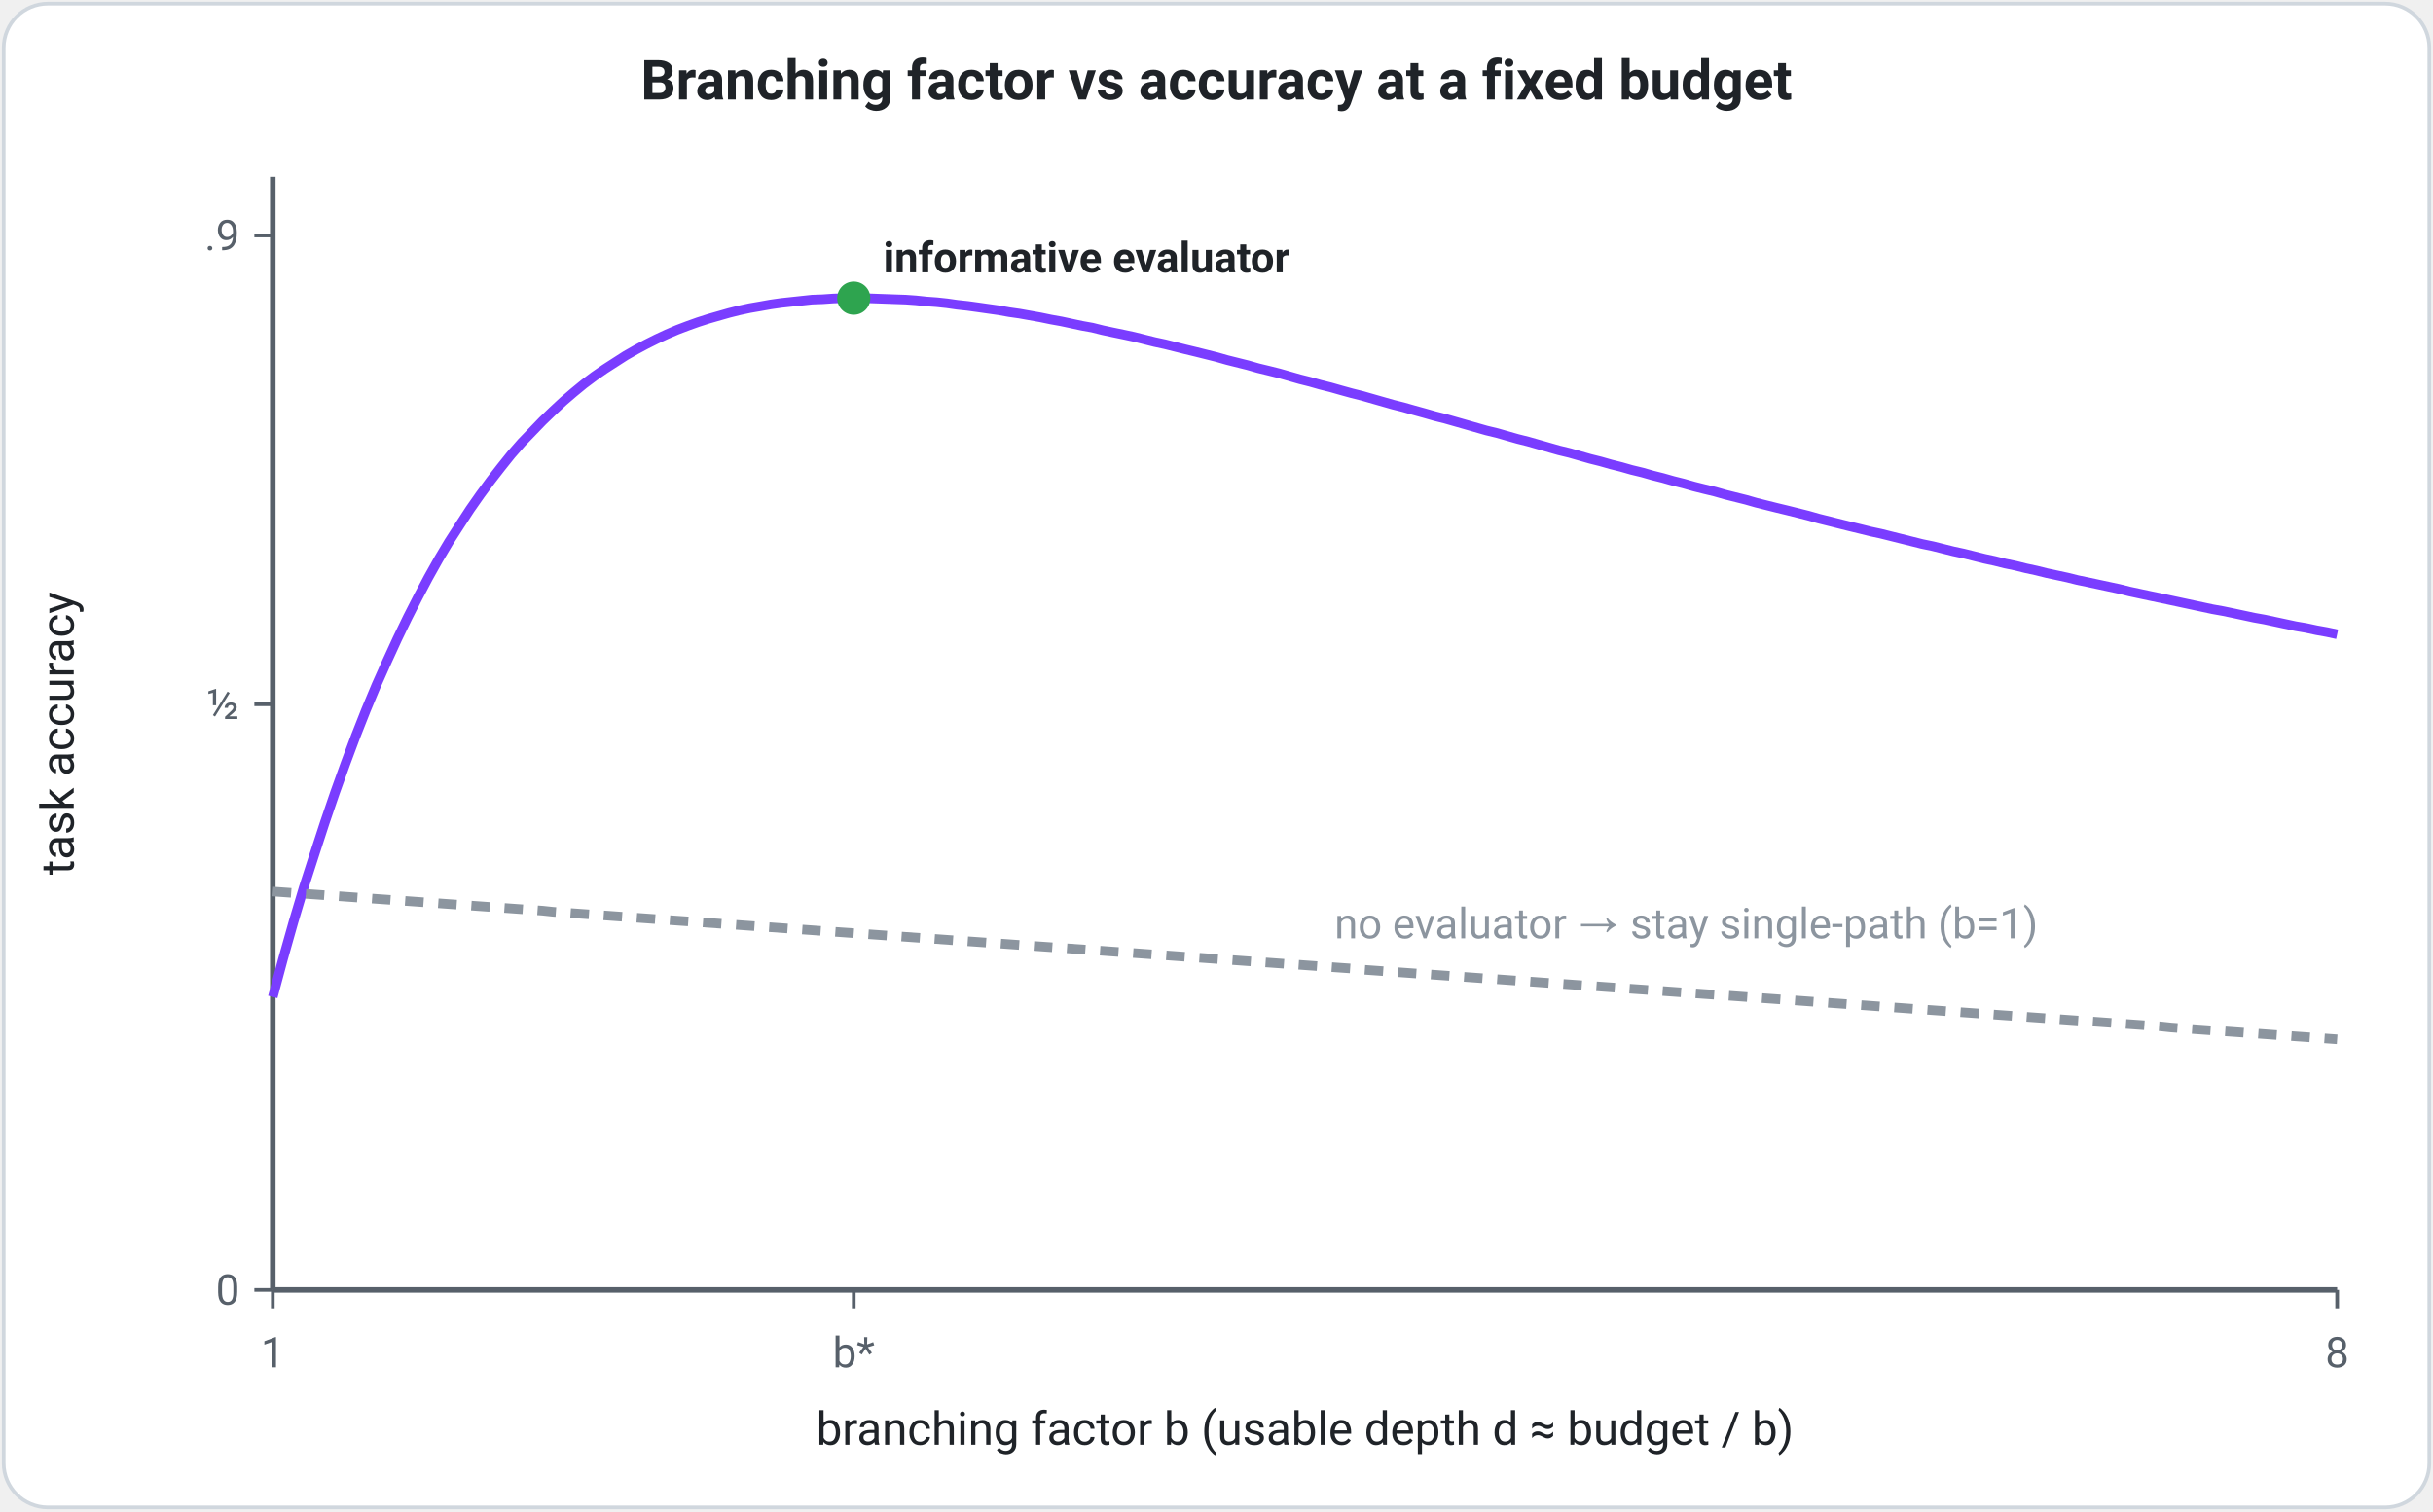
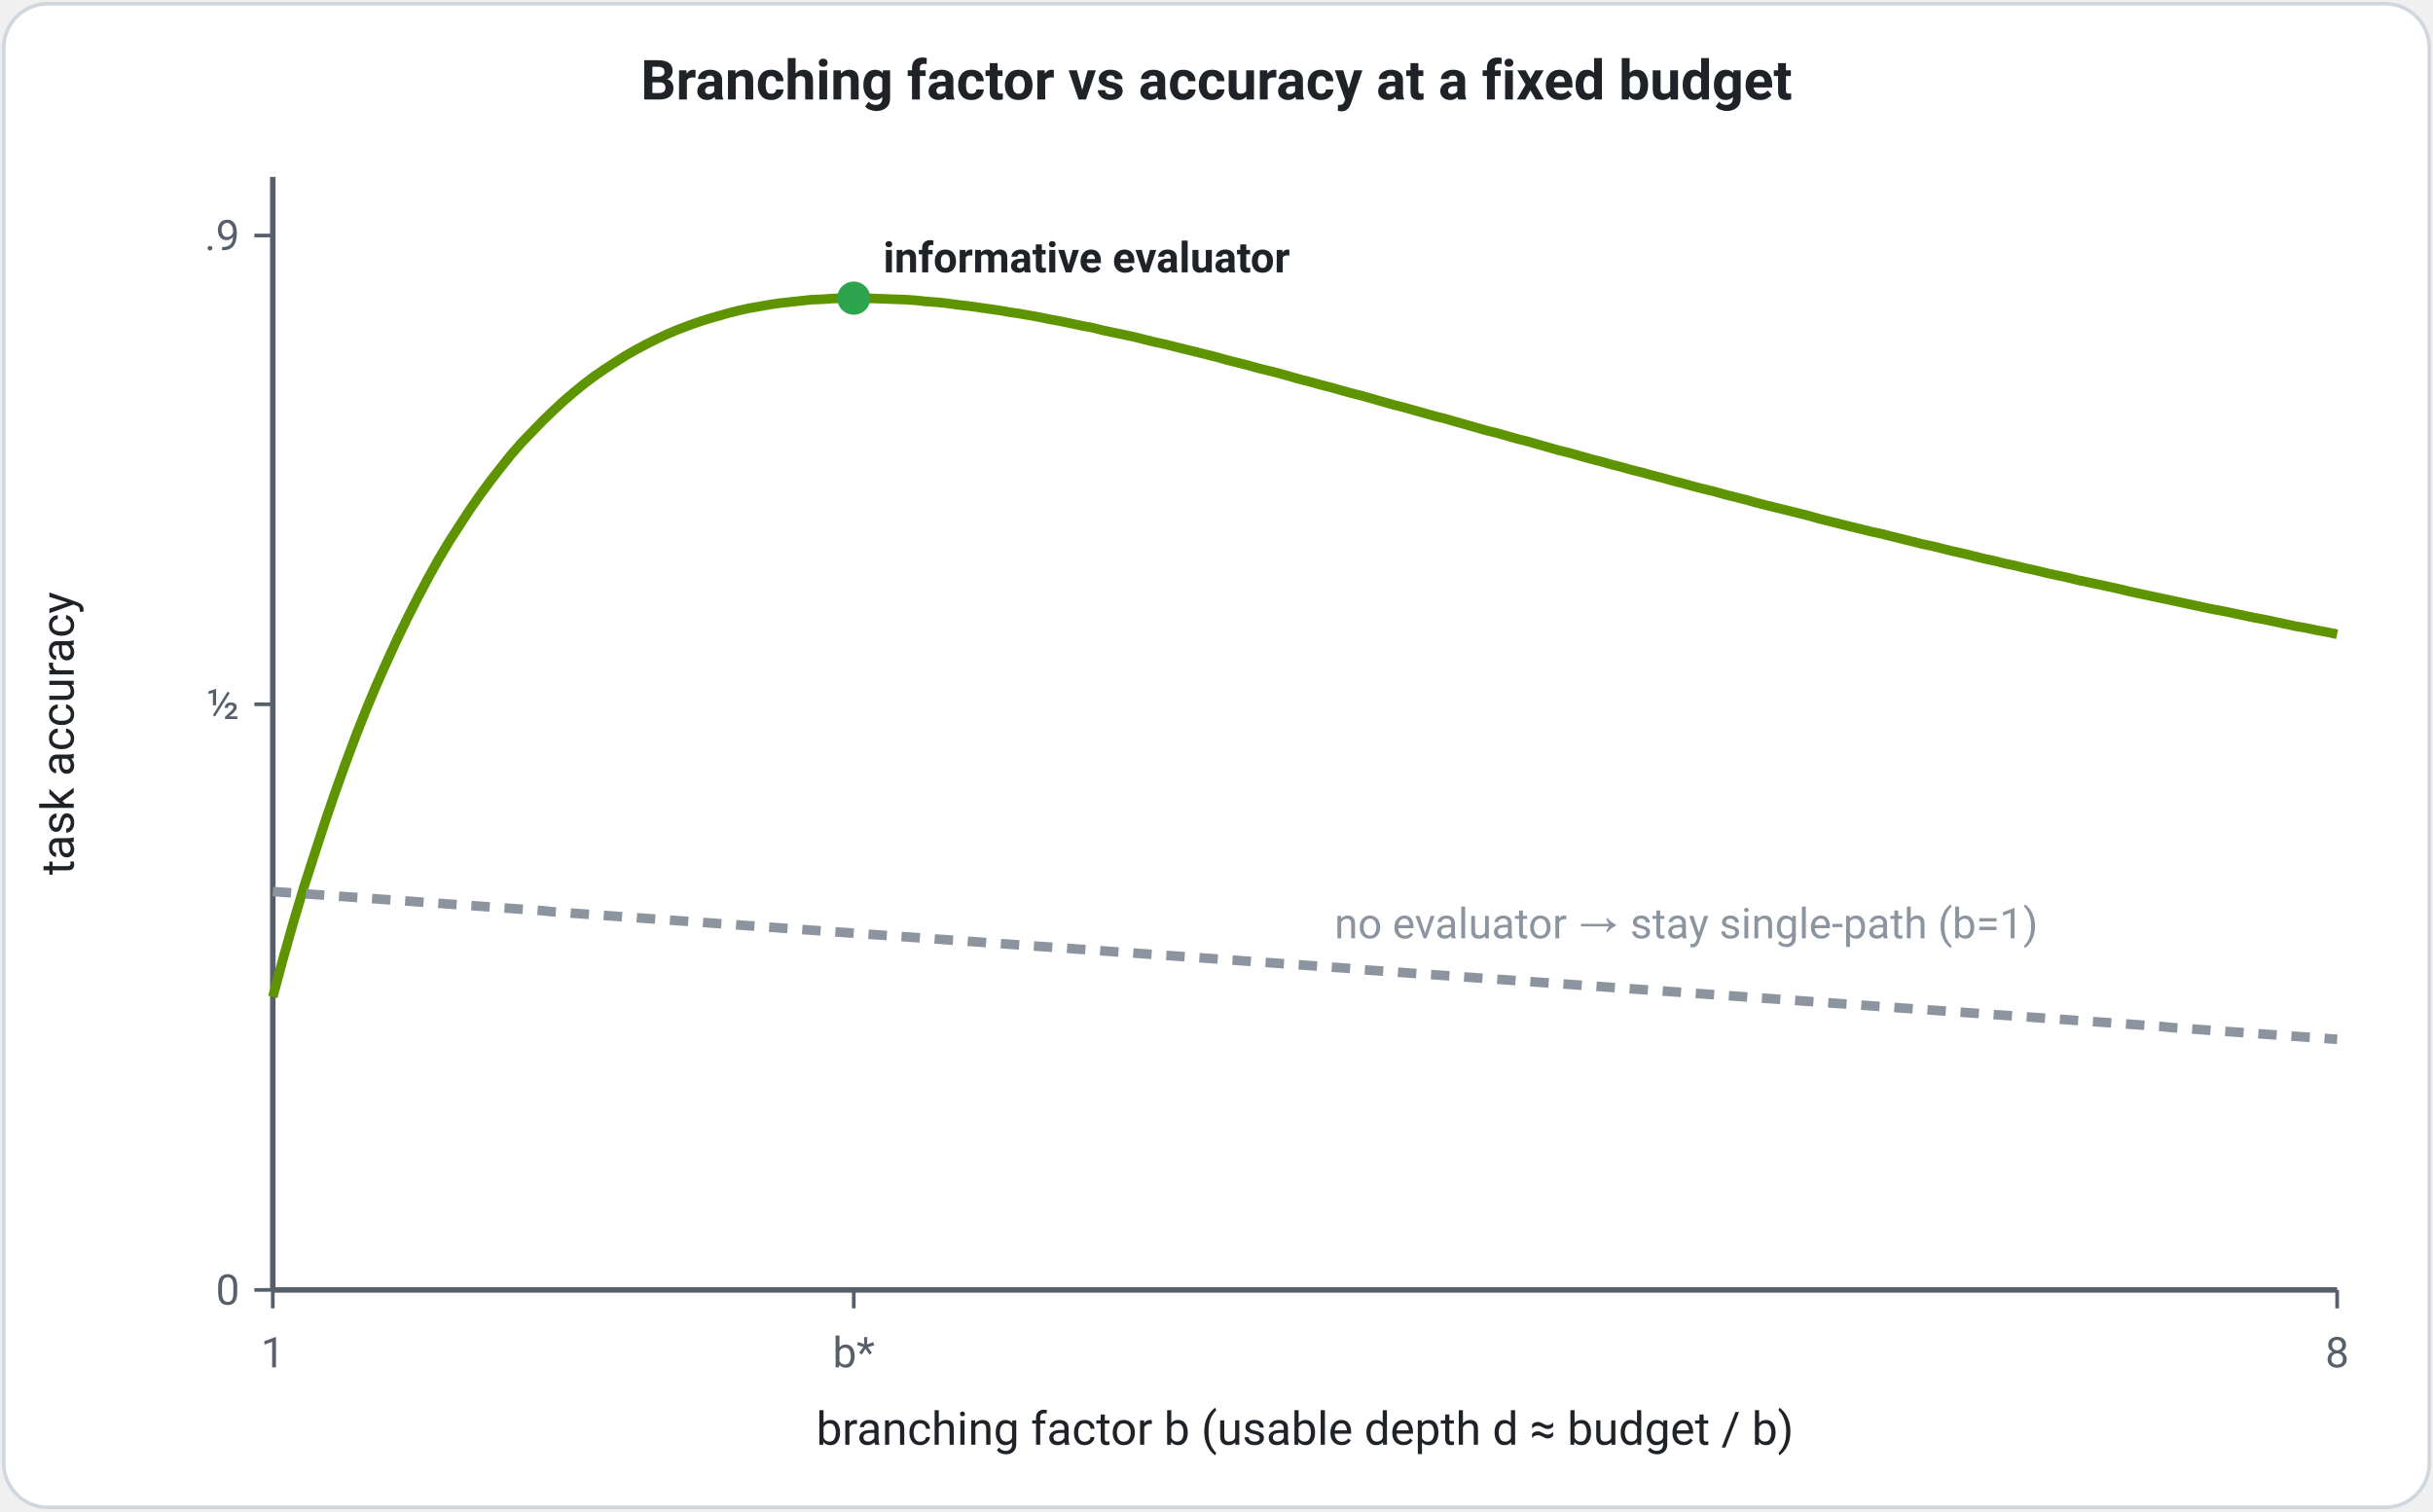
<svg xmlns="http://www.w3.org/2000/svg" viewBox="0 0 660 410" width="660" height="410" font-family="-apple-system,BlinkMacSystemFont,Segoe UI,Roboto,Helvetica,Arial,sans-serif">
  <rect x="1" y="1" width="658" height="408" rx="12" fill="#ffffff" stroke="#d0d7de" />
  <text x="330.0" y="27" text-anchor="middle" font-size="15" font-weight="700" fill="#1f2328">Branching factor vs accuracy at a fixed budget</text>
  <line x1="74" y1="48" x2="74" y2="350" stroke="#57606a" stroke-width="1.5" />
  <line x1="74" y1="350" x2="634" y2="350" stroke="#57606a" stroke-width="1.5" />
  <line x1="74.0" y1="350" x2="74.0" y2="355" stroke="#57606a" />
  <text x="74.0" y="371" text-anchor="middle" font-size="11.5" fill="#57606a">1</text>
  <line x1="231.6" y1="350" x2="231.6" y2="355" stroke="#57606a" />
  <text x="231.6" y="371" text-anchor="middle" font-size="11.5" fill="#57606a">b*</text>
  <line x1="634.0" y1="350" x2="634.0" y2="355" stroke="#57606a" />
  <text x="634.0" y="371" text-anchor="middle" font-size="11.5" fill="#57606a">8</text>
  <line x1="69" y1="350.0" x2="74" y2="350.0" stroke="#57606a" />
  <text x="65" y="354.0" text-anchor="end" font-size="11.5" fill="#57606a">0</text>
  <line x1="69" y1="191.1" x2="74" y2="191.1" stroke="#57606a" />
  <text x="65" y="195.1" text-anchor="end" font-size="11.5" fill="#57606a">½</text>
  <line x1="69" y1="63.9" x2="74" y2="63.9" stroke="#57606a" />
  <text x="65" y="67.9" text-anchor="end" font-size="11.5" fill="#57606a">.9</text>
-   <polyline points="74.0,270.5 76.8,260.1 79.6,250.2 82.4,240.8 85.3,231.8 88.1,223.2 90.9,215.0 93.7,207.2 96.5,199.7 99.3,192.6 102.1,185.9 105.0,179.4 107.8,173.3 110.6,167.5 113.4,162.0 116.2,156.7 119.0,151.7 121.8,147.0 124.7,142.5 127.5,138.2 130.3,134.2 133.1,130.4 135.9,126.8 138.7,123.3 141.5,120.1 144.4,117.1 147.2,114.2 150.0,111.5 152.8,108.9 155.6,106.5 158.4,104.2 161.2,102.1 164.1,100.1 166.9,98.3 169.7,96.5 172.5,94.9 175.3,93.4 178.1,92.0 180.9,90.7 183.7,89.5 186.6,88.4 189.4,87.4 192.2,86.5 195.0,85.7 197.8,84.9 200.6,84.2 203.4,83.6 206.3,83.1 209.1,82.6 211.9,82.2 214.7,81.9 217.5,81.6 220.3,81.3 223.1,81.2 226.0,81.0 228.8,80.9 231.6,80.9 234.4,80.9 237.2,81.0 240.0,81.1 242.8,81.2 245.7,81.3 248.5,81.5 251.3,81.8 254.1,82.0 256.9,82.3 259.7,82.7 262.5,83.0 265.4,83.4 268.2,83.8 271.0,84.2 273.8,84.7 276.6,85.1 279.4,85.6 282.2,86.1 285.1,86.7 287.9,87.2 290.7,87.8 293.5,88.4 296.3,88.9 299.1,89.6 301.9,90.2 304.8,90.8 307.6,91.4 310.4,92.1 313.2,92.8 316.0,93.4 318.8,94.1 321.6,94.8 324.5,95.5 327.3,96.2 330.1,96.9 332.9,97.7 335.7,98.4 338.5,99.1 341.3,99.9 344.2,100.6 347.0,101.3 349.8,102.1 352.6,102.9 355.4,103.6 358.2,104.4 361.0,105.1 363.8,105.9 366.7,106.7 369.5,107.4 372.3,108.2 375.1,109.0 377.9,109.8 380.7,110.5 383.5,111.3 386.4,112.1 389.2,112.9 392.0,113.6 394.8,114.4 397.6,115.2 400.4,116.0 403.2,116.8 406.1,117.5 408.9,118.3 411.7,119.1 414.5,119.8 417.3,120.6 420.1,121.4 422.9,122.2 425.8,122.9 428.6,123.7 431.4,124.5 434.2,125.2 437.0,126.0 439.8,126.7 442.6,127.5 445.5,128.2 448.3,129.0 451.1,129.7 453.9,130.5 456.7,131.2 459.5,132.0 462.3,132.7 465.2,133.4 468.0,134.2 470.8,134.9 473.6,135.6 476.4,136.4 479.2,137.1 482.0,137.8 484.9,138.5 487.7,139.2 490.5,139.9 493.3,140.7 496.1,141.4 498.9,142.1 501.7,142.8 504.6,143.5 507.4,144.2 510.2,144.8 513.0,145.5 515.8,146.2 518.6,146.9 521.4,147.6 524.3,148.2 527.1,148.9 529.9,149.6 532.7,150.2 535.5,150.9 538.3,151.6 541.1,152.2 543.9,152.9 546.8,153.5 549.6,154.2 552.4,154.8 555.2,155.5 558.0,156.1 560.8,156.7 563.6,157.4 566.5,158.0 569.3,158.6 572.1,159.2 574.9,159.8 577.7,160.5 580.5,161.1 583.3,161.7 586.2,162.3 589.0,162.9 591.8,163.5 594.6,164.1 597.4,164.7 600.2,165.3 603.0,165.8 605.9,166.4 608.7,167.0 611.5,167.6 614.3,168.1 617.1,168.7 619.9,169.3 622.7,169.9 625.6,170.4 628.4,171.0 631.2,171.5 634.0,172.1" fill="none" stroke="#7a3dff" stroke-width="2.6" />
+   <polyline points="74.0,270.5 76.8,260.1 79.6,250.2 82.4,240.8 85.3,231.8 88.1,223.2 90.9,215.0 93.7,207.2 96.5,199.7 99.3,192.6 102.1,185.9 105.0,179.4 107.8,173.3 110.6,167.5 113.4,162.0 116.2,156.7 119.0,151.7 121.8,147.0 124.7,142.5 127.5,138.2 130.3,134.2 133.1,130.4 135.9,126.8 138.7,123.3 141.5,120.1 144.4,117.1 147.2,114.2 150.0,111.5 152.8,108.9 155.6,106.5 158.4,104.2 161.2,102.1 164.1,100.1 166.9,98.3 169.7,96.5 172.5,94.9 175.3,93.4 178.1,92.0 180.9,90.7 183.7,89.5 186.6,88.4 189.4,87.4 192.2,86.5 195.0,85.7 197.8,84.9 200.6,84.2 203.4,83.6 206.3,83.1 209.1,82.6 211.9,82.2 214.7,81.9 217.5,81.6 220.3,81.3 223.1,81.2 226.0,81.0 228.8,80.9 231.6,80.9 234.4,80.9 237.2,81.0 240.0,81.1 242.8,81.2 245.7,81.3 248.5,81.5 251.3,81.8 254.1,82.0 256.9,82.3 259.7,82.7 262.5,83.0 265.4,83.4 268.2,83.8 271.0,84.2 273.8,84.7 276.6,85.1 279.4,85.6 282.2,86.1 285.1,86.7 287.9,87.2 290.7,87.8 293.5,88.4 296.3,88.9 299.1,89.6 301.9,90.2 304.8,90.8 307.6,91.4 310.4,92.1 313.2,92.8 316.0,93.4 318.8,94.1 321.6,94.8 324.5,95.5 327.3,96.2 330.1,96.9 332.9,97.7 335.7,98.4 338.5,99.1 341.3,99.9 344.2,100.6 347.0,101.3 349.8,102.1 352.6,102.9 355.4,103.6 358.2,104.4 361.0,105.1 363.8,105.9 366.7,106.7 369.5,107.4 372.3,108.2 375.1,109.0 377.9,109.8 380.7,110.5 383.5,111.3 386.4,112.1 389.2,112.9 392.0,113.6 394.8,114.4 397.6,115.2 400.4,116.0 403.2,116.8 406.1,117.5 408.9,118.3 411.7,119.1 414.5,119.8 417.3,120.6 420.1,121.4 422.9,122.2 425.8,122.9 428.6,123.7 431.4,124.5 434.2,125.2 437.0,126.0 439.8,126.7 442.6,127.5 445.5,128.2 448.3,129.0 451.1,129.7 453.9,130.5 456.7,131.2 459.5,132.0 462.3,132.7 465.2,133.4 468.0,134.2 470.8,134.9 473.6,135.6 476.4,136.4 479.2,137.1 482.0,137.8 484.9,138.5 487.7,139.2 490.5,139.9 493.3,140.7 496.1,141.4 498.9,142.1 501.7,142.8 504.6,143.5 507.4,144.2 510.2,144.8 513.0,145.5 515.8,146.2 518.6,146.9 521.4,147.6 524.3,148.2 527.1,148.9 529.9,149.6 532.7,150.2 535.5,150.9 538.3,151.6 541.1,152.2 543.9,152.9 546.8,153.5 549.6,154.2 552.4,154.8 555.2,155.5 558.0,156.1 560.8,156.7 563.6,157.4 566.5,158.0 569.3,158.6 572.1,159.2 574.9,159.8 577.7,160.5 580.5,161.1 583.3,161.7 586.2,162.3 589.0,162.9 591.8,163.5 594.6,164.1 597.4,164.7 600.2,165.3 603.0,165.8 605.9,166.4 608.7,167.0 611.5,167.6 614.3,168.1 617.1,168.7 619.9,169.3 622.7,169.9 625.6,170.4 628.4,171.0 631.2,171.5 634.0,172.1" fill="none" stroke="#5e9400" stroke-width="2.6" />
  <polyline points="74.0,241.9 76.8,242.1 79.6,242.3 82.4,242.5 85.3,242.7 88.1,242.9 90.9,243.1 93.7,243.3 96.5,243.5 99.3,243.7 102.1,243.9 105.0,244.1 107.8,244.3 110.6,244.5 113.4,244.7 116.2,244.9 119.0,245.1 121.8,245.3 124.7,245.5 127.5,245.7 130.3,245.9 133.1,246.1 135.9,246.3 138.7,246.5 141.5,246.7 144.4,246.9 147.2,247.1 150.0,247.4 152.8,247.6 155.6,247.8 158.4,248.0 161.2,248.2 164.1,248.4 166.9,248.6 169.7,248.8 172.5,249.0 175.3,249.2 178.1,249.4 180.9,249.6 183.7,249.8 186.6,250.0 189.4,250.2 192.2,250.4 195.0,250.6 197.8,250.8 200.6,251.0 203.4,251.2 206.3,251.4 209.1,251.6 211.9,251.8 214.7,252.0 217.5,252.2 220.3,252.4 223.1,252.6 226.0,252.8 228.8,253.0 231.6,253.2 234.4,253.4 237.2,253.6 240.0,253.8 242.8,254.0 245.7,254.2 248.5,254.4 251.3,254.6 254.1,254.8 256.9,255.0 259.7,255.2 262.5,255.4 265.4,255.6 268.2,255.8 271.0,256.0 273.8,256.2 276.6,256.4 279.4,256.6 282.2,256.8 285.1,257.0 287.9,257.2 290.7,257.4 293.5,257.6 296.3,257.8 299.1,258.0 301.9,258.2 304.8,258.4 307.6,258.6 310.4,258.8 313.2,259.0 316.0,259.2 318.8,259.4 321.6,259.6 324.5,259.8 327.3,260.0 330.1,260.2 332.9,260.4 335.7,260.6 338.5,260.8 341.3,261.0 344.2,261.2 347.0,261.4 349.8,261.6 352.6,261.8 355.4,262.0 358.2,262.2 361.0,262.4 363.8,262.6 366.7,262.8 369.5,263.1 372.3,263.3 375.1,263.5 377.9,263.7 380.7,263.9 383.5,264.1 386.4,264.3 389.2,264.5 392.0,264.7 394.8,264.9 397.6,265.1 400.4,265.3 403.2,265.5 406.1,265.7 408.9,265.9 411.7,266.1 414.5,266.3 417.3,266.5 420.1,266.7 422.9,266.9 425.8,267.1 428.6,267.3 431.4,267.5 434.2,267.7 437.0,267.9 439.8,268.1 442.6,268.3 445.5,268.5 448.3,268.7 451.1,268.9 453.9,269.1 456.7,269.3 459.5,269.5 462.3,269.7 465.2,269.9 468.0,270.1 470.8,270.3 473.6,270.5 476.4,270.7 479.2,270.9 482.0,271.1 484.9,271.3 487.7,271.5 490.5,271.7 493.3,271.9 496.1,272.1 498.9,272.3 501.7,272.5 504.6,272.7 507.4,272.9 510.2,273.1 513.0,273.3 515.8,273.5 518.6,273.7 521.4,273.9 524.3,274.1 527.1,274.3 529.9,274.5 532.7,274.7 535.5,274.9 538.3,275.1 541.1,275.3 543.9,275.5 546.8,275.7 549.6,275.9 552.4,276.1 555.2,276.3 558.0,276.5 560.8,276.7 563.6,276.9 566.5,277.1 569.3,277.3 572.1,277.5 574.9,277.7 577.7,277.9 580.5,278.1 583.3,278.3 586.2,278.5 589.0,278.8 591.8,279.0 594.6,279.2 597.4,279.4 600.2,279.6 603.0,279.8 605.9,280.0 608.7,280.2 611.5,280.4 614.3,280.6 617.1,280.8 619.9,281.0 622.7,281.2 625.6,281.4 628.4,281.6 631.2,281.8 634.0,282.0" fill="none" stroke="#8c959f" stroke-width="2.6" stroke-dasharray="5 4" />
  <circle cx="231.6" cy="80.9" r="4.5" fill="#2ea44f" />
  <text x="239.6" y="73.9" text-anchor="start" font-size="11.5" font-weight="600" fill="#1f2328">informative evaluator</text>
  <text x="362.0" y="254.6" text-anchor="start" font-size="11.5" fill="#8c959f">no evaluator → stay single-path (b=1)</text>
  <text x="354.0" y="392" text-anchor="middle" font-size="12.5" fill="#1f2328">branching factor b   (usable depth d ≈ budget / b)</text>
  <text transform="translate(20,199.0) rotate(-90)" text-anchor="middle" font-size="12.5" fill="#1f2328">task accuracy</text>
</svg>
